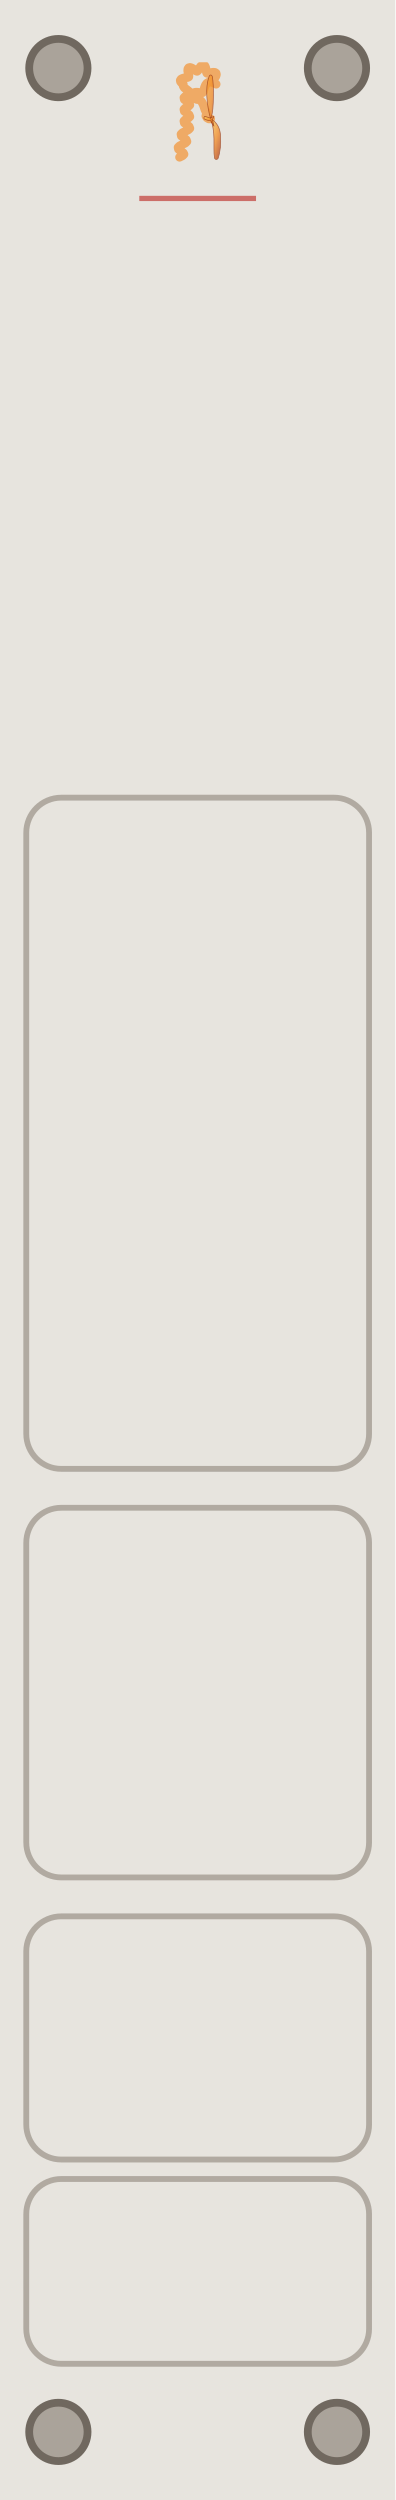
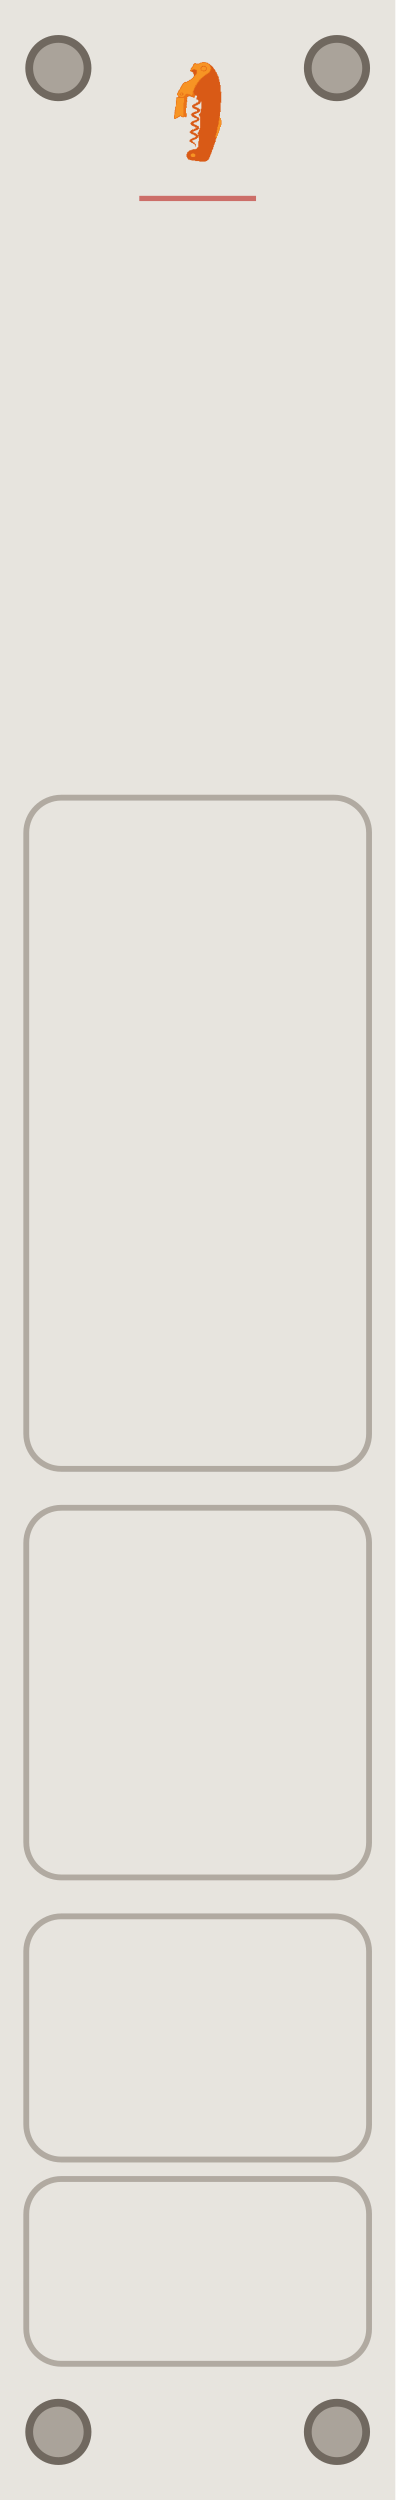
<svg xmlns="http://www.w3.org/2000/svg" width="20.32mm" height="128.5mm" viewBox="0 0 20.32 128.5">
  <rect width="20.32" height="128.5" fill="#e7e4de" />
  <circle cx="3" cy="3.5" r="1.5" fill="#aaa39a" stroke="#70685f" stroke-width="0.4" />
  <circle cx="3" cy="125" r="1.5" fill="#aaa39a" stroke="#70685f" stroke-width="0.4" />
  <circle cx="17.32" cy="3.5" r="1.5" fill="#aaa39a" stroke="#70685f" stroke-width="0.4" />
  <circle cx="17.32" cy="125" r="1.5" fill="#aaa39a" stroke="#70685f" stroke-width="0.4" />
  <defs>
    <clipPath id="logo-clip">
      <rect x="8.874" y="3.2" width="2.571" height="5.2" />
    </clipPath>
  </defs>
  <g clip-path="url(#logo-clip)">
    <g transform="translate(8.9492,3.2939) scale(0.0187726)">
-       <defs>
-         <linearGradient id="wire" x1="0" y1="0" x2="1" y2="1">
-           <stop offset="0" stop-color="#ffb13b" />
-           <stop offset=".48" stop-color="#f39a2e" />
-           <stop offset="1" stop-color="#d65f1b" />
-         </linearGradient>
-         <linearGradient id="grip" x1="0" y1="0" x2=".75" y2="1">
-           <stop offset="0" stop-color="#ffd15a" />
-           <stop offset=".58" stop-color="#f28b25" />
-           <stop offset="1" stop-color="#b94718" />
-         </linearGradient>
-       </defs>
-       <polyline opacity="0.65" fill="none" stroke="#f28b25" stroke-width="24" stroke-linecap="round" stroke-linejoin="round" points="15.0,255.0 23.0,251.0 27.0,247.0 25.0,243.0 18.0,238.0 12.0,233.0 11.0,228.0 15.0,224.0 23.0,220.0 31.0,216.0 35.0,212.0 33.0,207.0 27.0,202.0 20.0,197.0 19.0,192.0 23.0,188.0 31.0,184.0 39.0,180.0 43.0,176.0 41.0,171.0 35.0,166.0 28.0,161.0 27.0,156.0 31.0,152.0 39.0,148.0 43.0,144.0 41.0,139.0 35.0,134.0 28.0,129.0 27.0,124.0 31.0,120.0 39.0,116.0 43.0,112.0 41.0,107.0 35.0,102.0 28.0,97.0 27.0,92.0 31.0,88.0 39.0,84.0 43.0,80.0 41.0,75.0 35.0,70.0 28.0,65.0 25.0,60.0 25.0,55.0 20.6,51.8 17.7,48.1 17.0,44.5 19.0,41.3 23.1,39.1 28.4,37.8 33.7,37.1 37.8,36.4 40.1,35.0 40.5,32.4 39.6,28.3 38.2,23.2 37.4,17.8 37.9,13.1 40.0,10.1 43.6,9.3 48.1,10.6 52.8,13.4 57.0,16.6 60.4,19.1 63.0,19.7 65.1,18.1 67.4,14.6 70.0,10.0 73.2,5.6 76.9,2.7 80.5,2.0 83.7,4.0 85.9,8.1 87.2,13.4 87.9,18.7 88.6,22.8 90.0,25.1 92.6,25.5 96.7,24.6 101.8,23.2 107.2,22.4 111.9,22.9 114.9,25.0 115.7,28.6 114.4,33.1 111.6,37.8 108.4,42.0 105.9,45.4 105.3,48.0 106.9,50.1 110.4,52.4 115.0,55.0 107.8,51.3 101.0,49.1 94.9,49.3 89.8,52.2 86.0,57.4 83.3,63.9 81.6,70.3 80.0,75.3 78.0,78.2 74.8,78.9 70.2,78.2 64.3,77.2 58.2,77.2 53.1,78.8 50.2,82.2 50.3,86.7 53.2,91.2 58.0,95.0 61.7,96.7 65.2,97.1 68.3,97.5 71.1,98.7 73.7,100.9 76.2,104.3 78.6,108.7 80.8,113.9 82.7,119.5 84.5,125.1 87.5,131.0 88.5,137.0 87.0,142.0 90.0,147.0 95.0,150.0 100.0,150.0" />
-       <path opacity="0.75" transform="rotate(-50 100 150)" fill="url(#grip)" stroke="#963713" stroke-width="2" d="M100 150 C116 145 135 130 151 117 C168 104 183 89 191 80 C195 75 192 70 187 72 C170 78 155 89 141 102 C125 117 109 136 100 150 Z" />
-       <path opacity="0.75" fill="url(#grip)" stroke="#963713" stroke-width="2" d="M100.114 150 C106.059 166.109 108.721 184.397 109.194 204.138 C109.667 223.88 108.263 242.638 110.559 255.97 C110.925 260.927 116.659 263.062 120.255 258.447 C126.715 239.303 128.431 218.109 127.072 197.47 C126.599 177.729 117.995 158.928 100.114 150 Z" />
-       <path opacity="0.75" fill="url(#grip)" stroke="#963713" stroke-width="2" stroke-linejoin="round" d="M84 143 C90 145 96 147 100 148 C103 146 106 144 109 143 C108 147 106 150 104 152 C106 157 108 163 109 170 C105 165 102 159 100 155 C94 155 88 153 82 150 C81 147 82 145 84 143 Z" />
+       <g transform="translate(0 -5) scale(1.697368 1.416667)">
+         <g transform="translate(76 192) rotate(180)">
+           <path fill="#d95a16" d="M25 0H35V1H25Z M23 1H42V2H23Z M22 2H48V3H22Z M21 3H51V4H21Z M20 4H53V5H20Z M20 5H54V6H20Z M19 6H54V7H19Z M19 7H55V9H19Z M18 9H56V12H18Z M17 12H56V15H17Z M16 15H55V18H16Z M15 18H54V19H15Z M15 19H53V20H15Z M15 20H52V21H15Z M15 21H51V22H15Z M14 22H48V23H14Z M14 23H46V24H14Z M13 24H41V25H13Z M13 25H39V27H13Z M13 27H38V28H13Z M12 28H37V32H12Z M41 29H42V32H41Z M41 32H43V34H41Z M11 32H37V35H11Z M42 34H45V35H42Z M43 35H46V36H43Z M43 36H48V37H43Z M10 35H37V38H10Z M45 37H49V38H45Z M9 38H37V39H9Z M46 38H51V40H46Z M47 40H51V41H47Z M45 41H51V42H45Z M9 39H36V43H9Z M43 42H50V43H43Z M41 43H49V44H41Z M39 44H47V45H39Z M8 43H36V46H8Z M39 45H46V46H39Z M37 46H43V47H37Z M37 47H42V48H37Z M7 46H36V49H7Z M37 48H41V49H37Z M7 49H41V50H7Z M6 50H43V51H6Z M38 51H44V52H38Z M6 51H37V53H6Z M39 52H46V53H39Z M40 53H48V54H40Z M6 53H38V54H6Z M41 54H49V55H41Z M5 54H38V56H5Z M43 55H50V56H43Z M45 56H51V57H45Z M4 56H37V58H4Z M46 57H51V58H46Z M44 58H50V59H44Z M4 58H36V60H4Z M42 59H49V60H42Z M40 60H49V61H40Z M3 60H36V61H3Z M38 61H47V62H38Z M37 62H44V63H37Z M3 61H35V64H3Z M36 63H43V64H36Z M36 64H41V65H36Z M2 64H35V65H2Z M36 65H40V66H36Z M2 65H34V67H2Z M36 66H42V67H36Z M36 67H43V68H36Z M37 68H45V69H37Z M39 69H47V70H39Z M1 67H34V71H1Z M40 70H48V71H40Z M42 71H49V72H42Z M44 72H49V73H44Z M45 73H50V74H45Z M44 74H49V75H44Z M43 75H49V76H43Z M40 76H48V77H40Z M39 77H47V78H39Z M37 78H45V79H37Z M0 71H34V80H0Z M36 79H43V80H36Z M36 80H41V81H36Z M35 81H39V83H35Z M1 80H34V84H1Z M36 83H40V84H36Z M73 83H76V84H73Z M71 84H76V85H71Z M36 84H43V85H36Z M2 84H34V86H2Z M70 85H76V86H70Z M37 85H44V86H37Z M60 86H63V87H60Z M56 86H58V87H56Z M39 86H46V87H39Z M68 86H76V87H68Z M3 86H34V87H3Z M56 87H65V88H56Z M67 87H76V88H67Z M40 87H47V88H40Z M2 87H35V89H2Z M41 88H48V89H41Z M56 88H76V89H56Z M43 89H48V90H43Z M44 90H49V91H44Z M2 89H36V92H2Z M43 91H48V92H43Z M56 89H75V93H56Z M41 92H48V93H41Z M2 92H35V93H2Z M39 93H47V94H39Z M2 93H34V95H2Z M37 94H46V95H37Z M2 95H33V96H2Z M36 95H44V96H36Z M35 96H42V97H35Z M57 93H75V99H57Z M34 97H39V100H34Z M34 100H40V101H34Z M1 96H33V102H1Z M35 101H42V102H35Z M36 102H44V103H36Z M57 99H74V104H57Z M37 103H46V104H37Z M39 104H46V105H39Z M56 104H74V106H56Z M41 105H47V106H41Z M43 106H47V107H43Z M42 107H47V108H42Z M40 108H47V109H40Z M38 109H45V110H38Z M37 110H45V111H37Z M35 111H43V112H35Z M34 112H41V113H34Z M1 102H32V114H1Z M34 113H40V114H34Z M56 106H73V115H56Z M33 114H38V115H33Z M0 114H32V116H0Z M33 115H37V116H33Z M55 115H73V118H55Z M0 116H37V119H0Z M55 118H72V120H55Z M0 119H38V120H0Z M56 120H72V121H56Z M0 120H40V124H0Z M55 121H72V124H55Z M55 124H69V125H55Z M43 124H46V125H43Z M43 125H48V126H43Z M54 125H69V126H54Z M0 124H39V127H0Z M52 126H69V127H52Z M43 126H51V127H43Z M0 127H40V128H0Z M42 127H70V128H42Z M0 128H70V129H0Z M0 129H71V132H0Z M0 132H70V134H0Z M0 134H69V135H0Z M1 135H69V137H1Z M1 137H68V138H1Z M1 138H67V140H1Z M1 140H66V143H1Z M1 143H65V145H1Z M1 145H64V147H1Z M1 147H63V148H1Z M2 148H63V149H2Z M2 149H62V151H2Z M2 151H61V152H2Z M2 152H60V153H2Z M2 153H58V154H2Z M3 154H55V155H3Z M3 155H53V156H3Z M3 156H52V157H3Z M3 157H51V158H3Z M3 158H49V159H3Z M4 159H48V160H4Z M4 160H47V161H4Z M4 161H46V162H4Z M4 162H45V164H4Z M5 164H44V166H5Z M6 166H44V169H6Z M7 169H45V172H7Z M8 172H46V173H8Z M9 173H47V174H9Z M9 174H49V175H9Z M9 175H50V176H9Z M10 176H50V177H10Z M10 177H49V178H10Z M11 178H49V179H11Z M12 179H49V180H12Z M12 180H48V181H12Z M13 181H48V182H13Z M13 182H47V183H13Z M14 183H46V184H14Z M15 184H46V185H15Z M16 185H45V186H16Z M17 186H45V187H17Z M18 187H45V188H18Z M19 188H44V189H19Z M41 189H43V190H41Z M21 189H35V190H21Z M22 190H34V191H22Z M25 191H31V192H25Z" />
+           <path fill="#ea7418" d="M34 0H35V1H34Z M52 4H53V5H52Z M53 5H54V6H53Z M43 9H48V10H43Z M42 10H49V14H42Z M43 14H48V15H43Z M44 15H47V16H44Z M47 36H48V37H47Z M9 38H10V39H9Z M36 38H37V39H36Z M37 46H38V47H37Z M7 46H9V50H7Z M36 49H37V50H36Z M6 50H9V52H6Z M6 52H8V54H6Z M5 54H8V56H5Z M4 56H7V60H4Z M3 60H7V62H3Z M46 61H47V62H46Z M3 62H6V64H3Z M2 64H6V67H2Z M41 66H42V67H41Z M1 67H6V68H1Z M1 68H5V71H1Z M0 71H5V73H0Z M49 73H50V74H49Z M40 76H41V77H40Z M46 77H47V78H46Z M0 73H4V80H0Z M1 80H3V84H1Z M73 83H76V84H73Z M71 84H76V85H71Z M2 84H3V86H2Z M70 85H75V86H70Z M60 86H63V87H60Z M57 86H58V87H57Z M69 86H75V87H69Z M2 87H3V88H2Z M67 87H76V88H67Z M57 87H65V88H57Z M56 88H76V89H56Z M48 90H49V91H48Z M56 89H75V93H56Z M57 93H75V96H57Z M43 95H44V96H43Z M1 96H2V97H1Z M57 96H74V98H57Z M57 98H75V99H57Z M32 101H33V102H32Z M57 99H74V103H57Z M37 103H38V104H37Z M57 103H73V104H57Z M56 104H74V106H56Z M56 106H73V107H56Z M57 107H73V109H57Z M56 109H73V114H56Z M39 113H40V114H39Z M0 114H1V115H0Z M56 114H72V115H56Z M55 115H72V116H55Z M55 116H73V117H55Z M56 117H73V118H56Z M56 118H72V119H56Z M55 119H72V120H55Z M56 120H72V121H56Z M55 121H72V124H55Z M55 124H69V125H55Z M43 124H45V125H43Z M43 125H48V126H43Z M54 125H69V126H54Z M43 126H49V127H43Z M50 126H51V127H50Z M53 126H69V127H53Z M42 127H70V128H42Z M42 128H62V129H42Z M66 128H70V129H66Z M63 129H66V130H63Z M43 129H61V131H43Z M67 129H71V132H67Z M62 130H66V132H62Z M44 131H61V132H44Z M44 132H62V133H44Z M66 132H70V133H66Z M63 132H65V133H63Z M44 133H70V134H44Z M0 133H1V135H0Z M45 134H69V136H45Z M44 136H69V137H44Z M44 137H68V138H44Z M44 138H67V139H44Z M43 139H67V140H43Z M43 140H66V142H43Z M42 142H66V143H42Z M42 143H65V144H42Z M41 144H65V145H41Z M41 145H64V146H41Z M40 146H64V147H40Z M40 147H63V148H40Z M39 148H63V149H39Z M39 149H62V150H39Z M38 150H61V152H38Z M37 152H60V153H37Z M2 153H3V154H2Z M37 153H58V154H37Z M36 154H55V155H36Z M35 155H53V156H35Z M35 156H52V157H35Z M34 157H51V158H34Z M33 158H49V159H33Z M33 159H48V160H33Z M32 160H47V161H32Z M31 161H46V162H31Z M30 162H45V163H30Z M4 163H5V164H4Z M29 163H45V164H29Z M28 164H44V165H28Z M27 165H44V166H27Z M5 165H6V166H5Z M26 166H42V167H26Z M24 167H42V168H24Z M23 168H41V169H23Z M22 169H41V170H22Z M44 169H45V170H44Z M21 170H40V171H21Z M7 171H8V172H7Z M19 171H40V173H19Z M18 173H40V175H18Z M48 174H49V175H48Z M48 175H50V176H48Z M31 175H40V176H31Z M17 175H26V176H17Z M17 176H24V177H17Z M32 176H40V177H32Z M26 176H31V177H26Z M47 176H50V177H47Z M16 177H24V178H16Z M45 177H49V178H45Z M33 177H43V178H33Z M25 177H32V178H25Z M16 178H32V179H16Z M33 178H49V179H33Z M24 179H49V180H24Z M16 179H23V181H16Z M24 180H32V181H24Z M33 180H48V181H33Z M16 181H32V182H16Z M33 181H47V183H33Z M17 182H24V183H17Z M25 182H31V183H25Z M27 183H30V184H27Z M31 183H46V184H31Z M17 183H25V184H17Z M17 184H26V185H17Z M30 184H46V185H30Z M18 185H45V187H18Z M19 187H45V188H19Z M20 188H44V189H20Z M22 189H35V190H22Z M41 189H43V190H41Z M22 190H34V191H22Z M27 191H30V192H27Z" />
+           <path fill="#f79424" d="M43 9H48V10H43Z M42 10H48V11H42Z M42 11H49V14H42Z M43 14H48V15H43Z M45 15H46V16H45Z M7 46H8V47H7Z M7 47H9V50H7Z M6 50H9V51H6Z M6 51H8V54H6Z M5 54H8V55H5Z M5 55H7V56H5Z M4 56H7V60H4Z M3 60H7V61H3Z M3 61H6V64H3Z M2 64H6V67H2Z M1 67H5V71H1Z M0 71H4V79H0Z M0 79H3V80H0Z M1 80H3V84H1Z M74 83H75V84H74Z M2 84H3V85H2Z M73 84H75V85H73Z M72 85H75V86H72Z M70 86H75V87H70Z M69 87H75V88H69Z M61 87H63V88H61Z M68 88H75V89H68Z M61 88H64V89H61Z M61 89H75V92H61Z M56 92H57V93H56Z M61 92H74V99H61Z M56 104H57V105H56Z M61 99H73V110H61Z M61 110H72V114H61Z M60 114H72V117H60Z M60 117H73V118H60Z M60 118H72V121H60Z M60 121H71V123H60Z M71 123H72V124H71Z M61 125H66V126H61Z M60 126H68V127H60Z M59 127H69V128H59Z M58 128H62V129H58Z M66 128H70V129H66Z M47 128H49V129H47Z M58 129H61V130H58Z M63 129H65V130H63Z M47 129H50V130H47Z M67 129H70V131H67Z M46 130H53V131H46Z M62 130H66V131H62Z M57 130H61V131H57Z M67 131H71V132H67Z M46 131H61V132H46Z M63 131H66V132H63Z M66 132H69V133H66Z M46 132H62V133H46Z M46 133H63V134H46Z M64 133H69V134H64Z M46 134H68V136H46Z M68 136H69V137H68Z M45 136H67V139H45Z M44 139H66V141H44Z M44 141H65V142H44Z M43 142H64V144H43Z M43 144H65V145H43Z M42 145H63V147H42Z M42 147H62V148H42Z M41 148H62V149H41Z M40 149H61V151H40Z M39 151H60V152H39Z M39 152H57V153H39Z M38 153H55V154H38Z M37 154H53V155H37Z M37 155H52V156H37Z M36 156H51V157H36Z M36 157H49V158H36Z M35 158H48V159H35Z M34 159H47V160H34Z M33 160H46V161H33Z M32 161H45V162H32Z M31 162H44V163H31Z M30 163H43V164H30Z M29 164H44V165H29Z M28 165H42V166H28Z M27 166H42V167H27Z M26 167H41V168H26Z M25 168H40V169H25Z M24 169H40V170H24Z M22 170H39V171H22Z M21 171H39V172H21Z M20 172H39V173H20Z M19 173H39V174H19Z M29 174H39V175H29Z M19 174H27V175H19Z M31 175H39V176H31Z M18 175H25V176H18Z M48 176H49V177H48Z M26 176H31V177H26Z M33 176H39V177H33Z M18 176H24V178H18Z M47 177H49V178H47Z M33 177H40V178H33Z M25 177H32V179H25Z M33 178H42V179H33Z M18 178H23V179H18Z M45 178H48V179H45Z M34 179H48V180H34Z M24 179H32V181H24Z M33 180H47V181H33Z M17 179H23V182H17Z M25 181H32V182H25Z M33 181H46V183H33Z M18 182H24V183H18Z M25 182H31V183H25Z M27 183H29V184H27Z M32 183H45V184H32Z M18 183H25V185H18Z M31 184H45V185H31Z M19 185H44V187H19Z M44 187H45V188H44Z M20 187H43V188H20Z M21 188H36V189H21Z M41 188H43V189H41Z M23 189H34V190H23Z M24 190H32V191H24Z" />
+         </g>
+       </g>
    </g>
  </g>
  <path d="M 7.160 10.2 H 13.160" fill="none" stroke="#c13c36" stroke-width="0.27" opacity="0.7" />
  <rect x="1.35" y="41.0" width="17.620" height="34.5" rx="1.8" fill="none" stroke="#9a9288" stroke-width="0.3" opacity="0.7" />
  <rect x="1.35" y="77.5" width="17.620" height="19.0" rx="1.8" fill="none" stroke="#9a9288" stroke-width="0.3" opacity="0.7" />
  <rect x="1.35" y="98.5" width="17.620" height="12.5" rx="1.8" fill="none" stroke="#9a9288" stroke-width="0.3" opacity="0.7" />
  <rect x="1.35" y="112.0" width="17.620" height="9.5" rx="1.8" fill="none" stroke="#9a9288" stroke-width="0.3" opacity="0.7" />
</svg>
